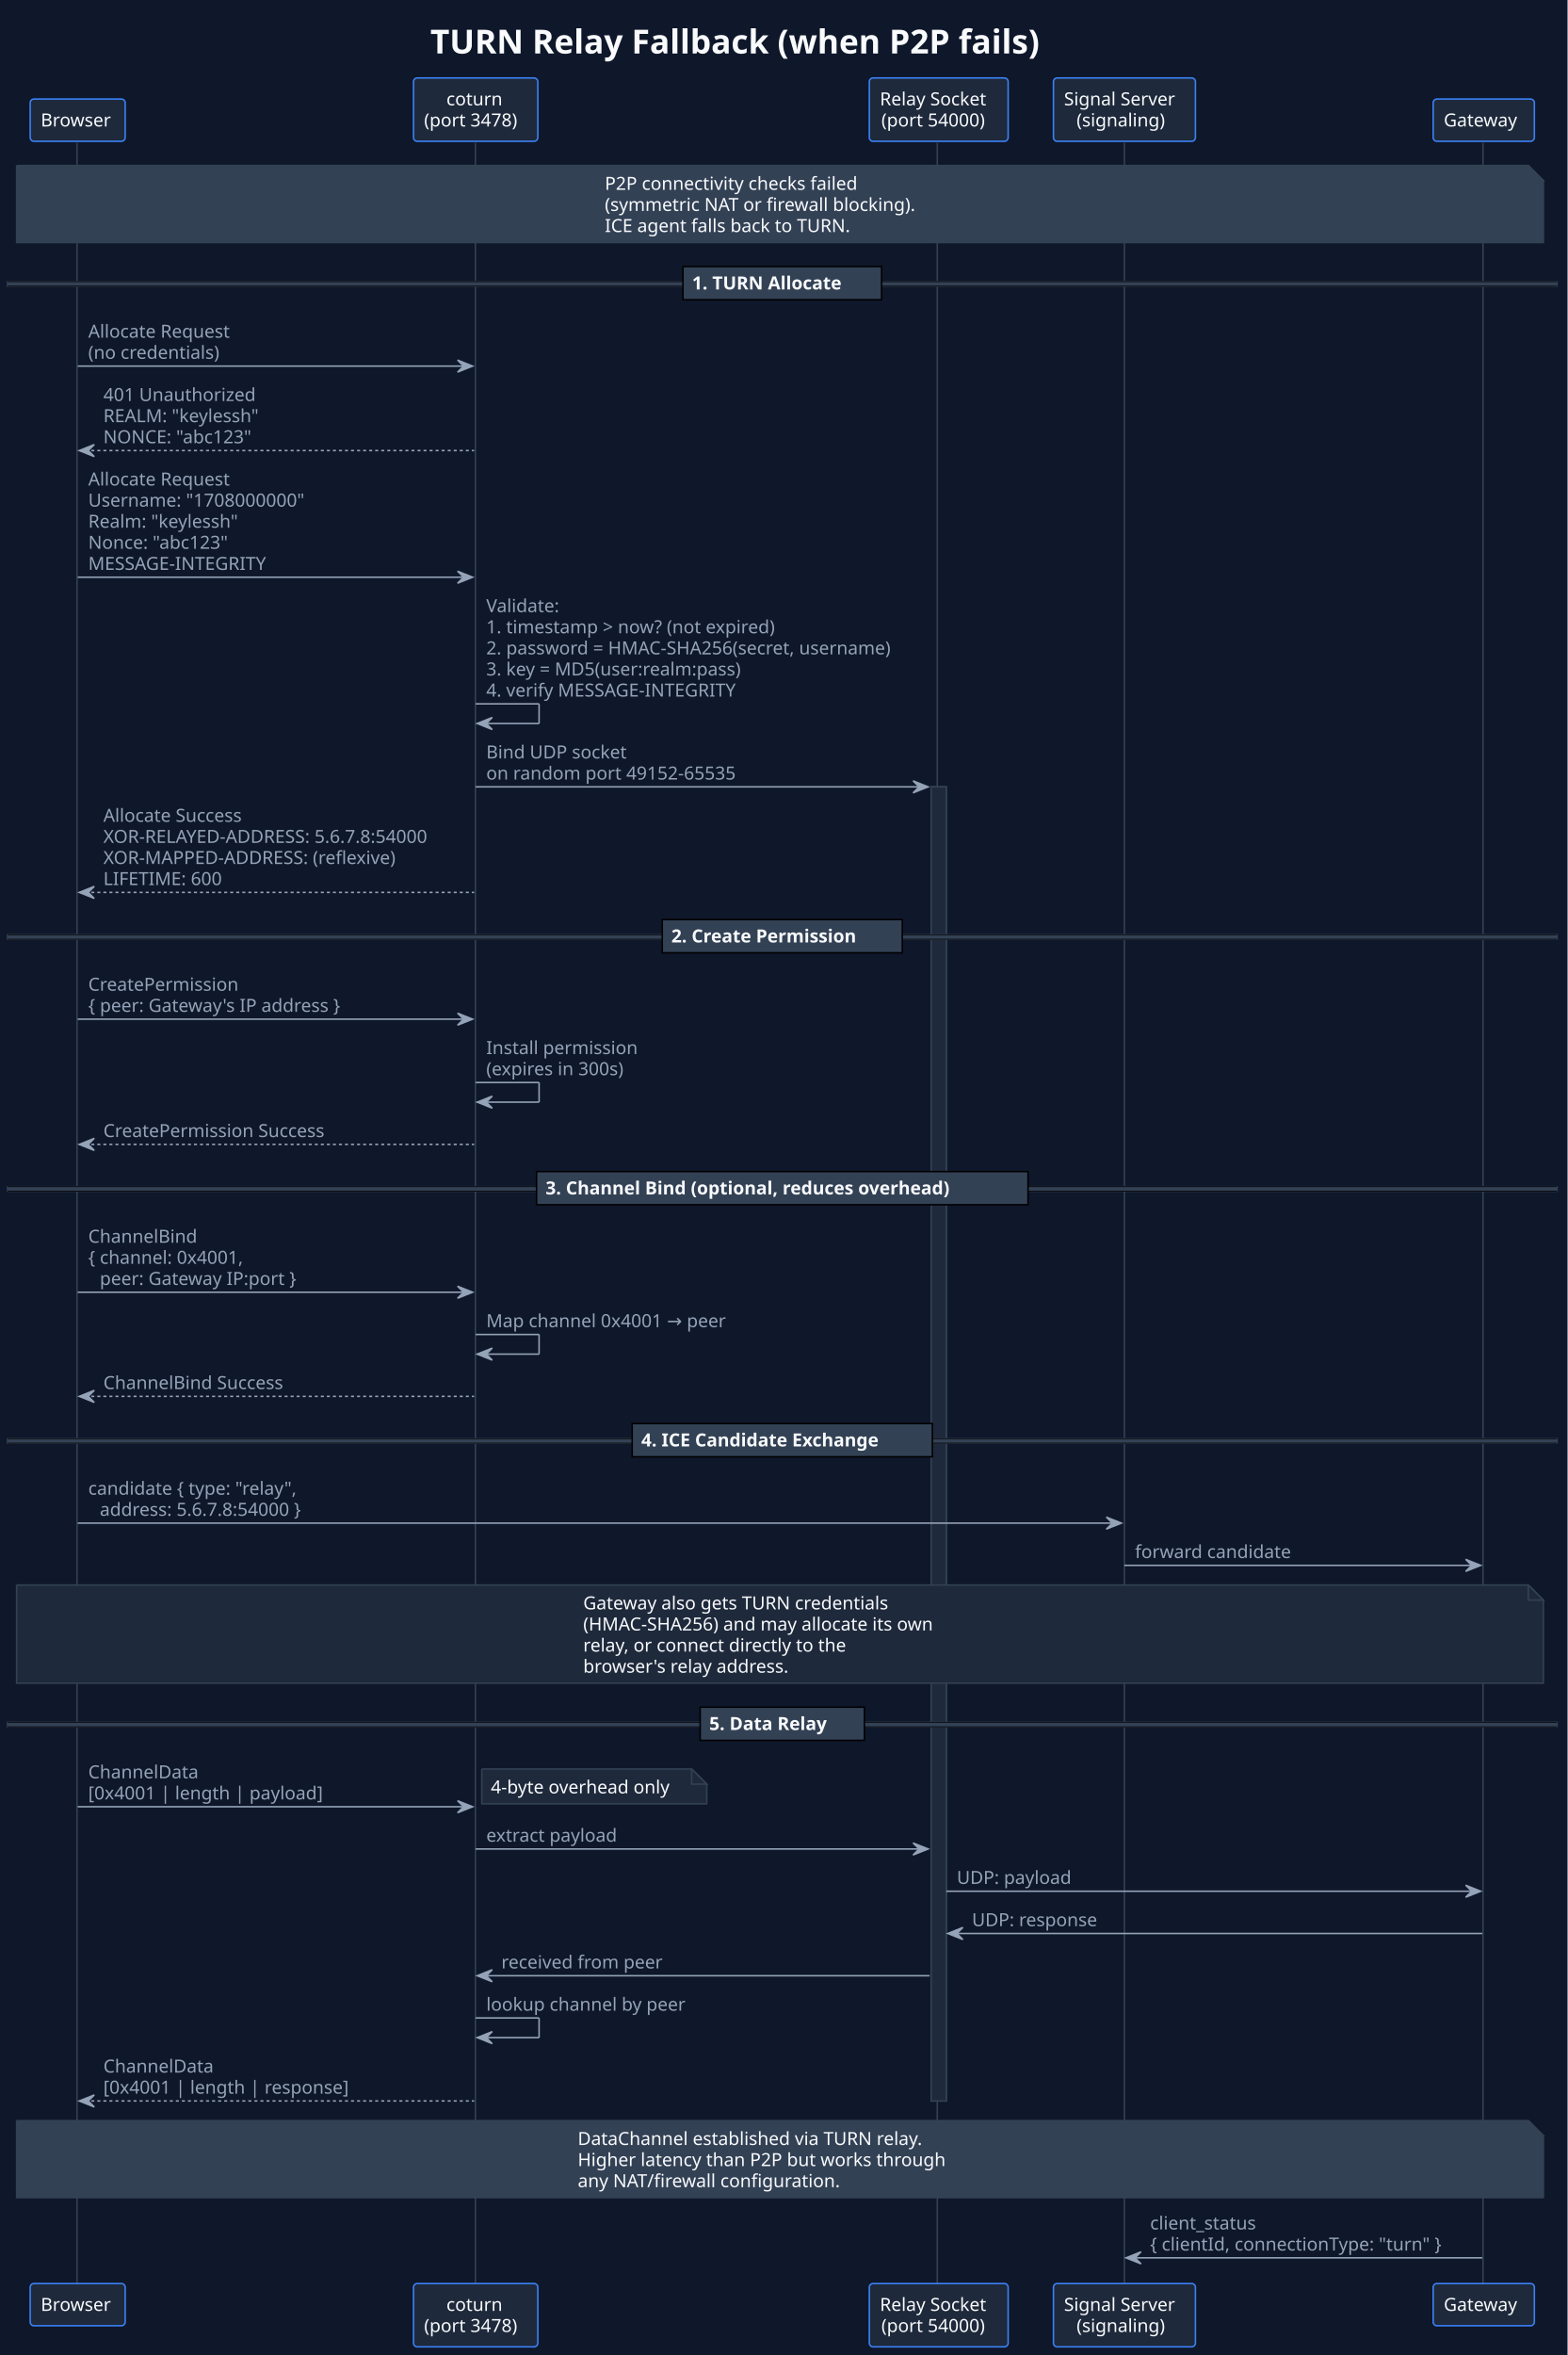
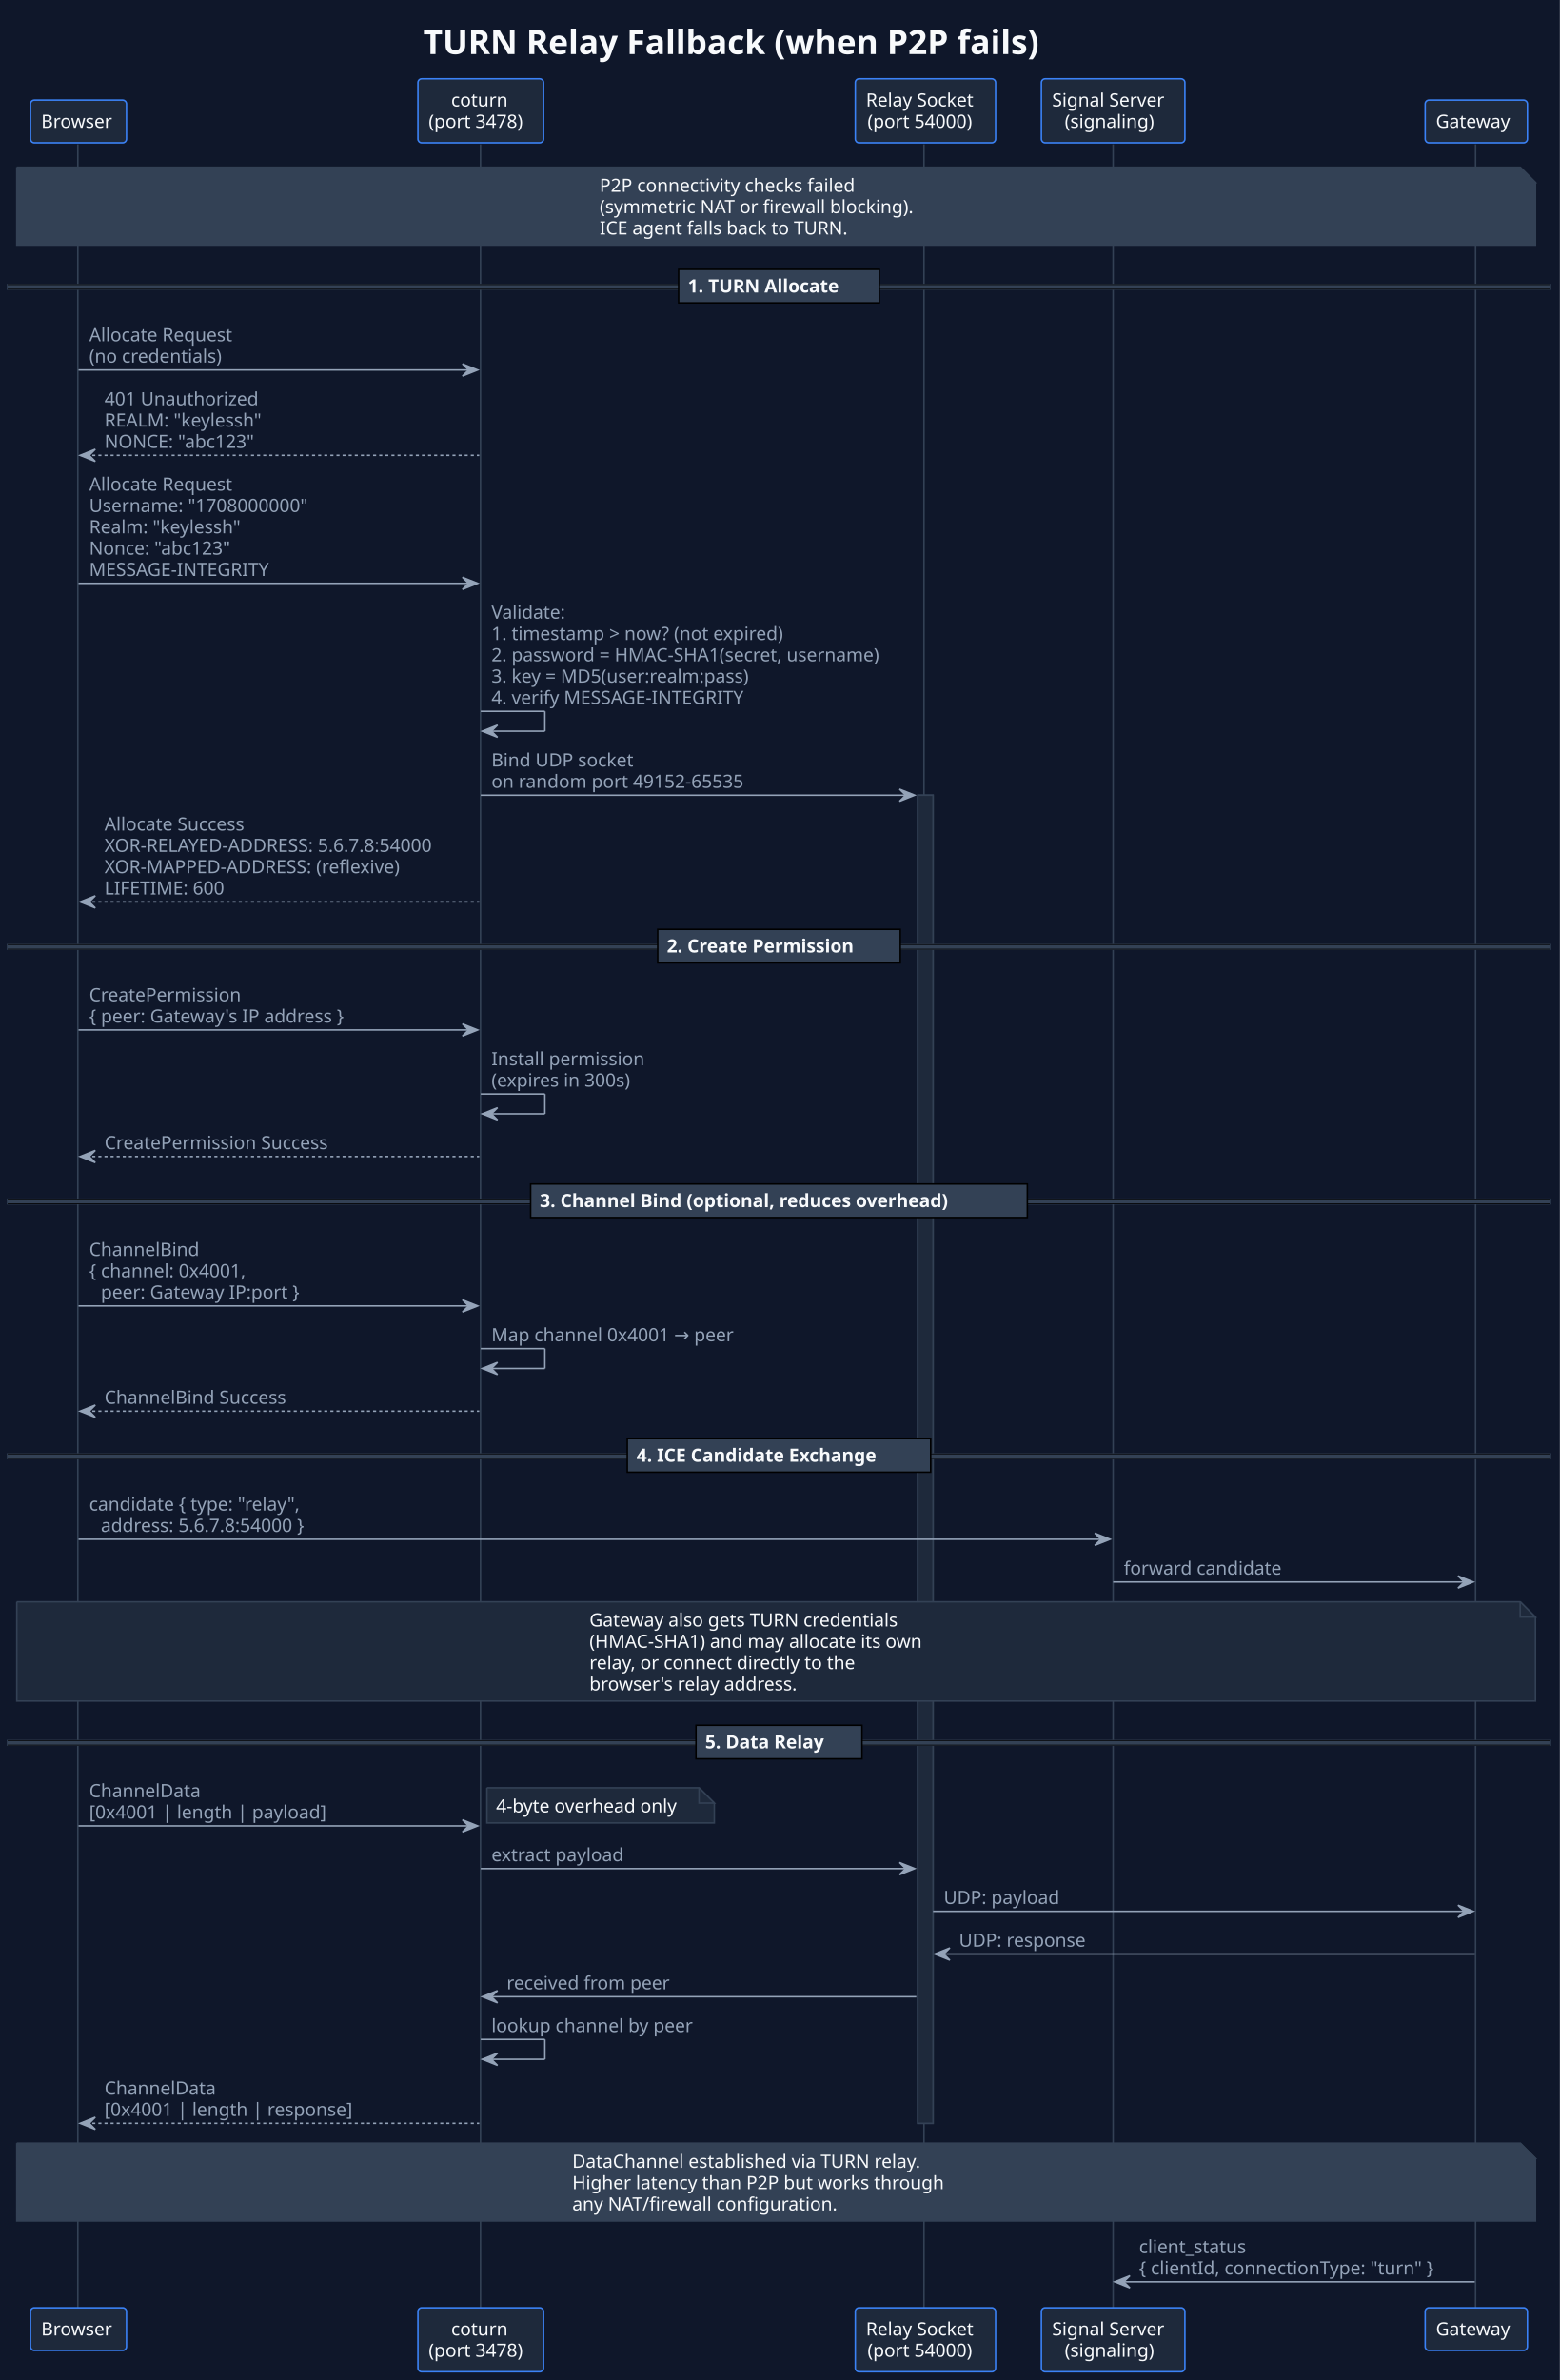
- <svg xmlns="http://www.w3.org/2000/svg" contentStyleType="text/css" height="1559px" preserveAspectRatio="none" style="width:1038px;height:1559px;background:#0F172A;" version="1.1" viewBox="0 0 1038 1559" width="1038px" zoomAndPan="magnify">
+ <svg xmlns="http://www.w3.org/2000/svg" contentStyleType="text/css" height="1559px" preserveAspectRatio="none" style="width:1022px;height:1559px;background:#0F172A;" version="1.1" viewBox="0 0 1022 1559" width="1022px" zoomAndPan="magnify">
  <defs />
  <g>
-     <rect fill="#0F172A" height="1559" style="stroke:none;stroke-width:1;" width="1038" x="0" y="0" />
-     <text fill="#F8FAFC" font-family="Segoe UI" font-size="22" font-weight="bold" lengthAdjust="spacing" textLength="465.158" x="284.931" y="35.421">TURN Relay Fallback (when P2P fails)</text>
-     <rect fill="#1E293B" height="869.938" style="stroke:#334155;stroke-width:1;" width="10" x="616.606" y="520.891" />
+     <rect fill="#0F172A" height="1559" style="stroke:none;stroke-width:1;" width="1022" x="0" y="0" />
+     <text fill="#F8FAFC" font-family="Segoe UI" font-size="22" font-weight="bold" lengthAdjust="spacing" textLength="465.158" x="277.296" y="35.421">TURN Relay Fallback (when P2P fails)</text>
+     <rect fill="#1E293B" height="869.938" style="stroke:#334155;stroke-width:1;" width="10" x="601.336" y="520.891" />
    <line style="stroke:#334155;stroke-width:1;" x1="51" x2="51" y1="94.547" y2="1512.672" />
    <line style="stroke:#334155;stroke-width:1;" x1="314.819" x2="314.819" y1="94.547" y2="1512.672" />
-     <line style="stroke:#334155;stroke-width:1;" x1="620.646" x2="620.646" y1="94.547" y2="1512.672" />
-     <line style="stroke:#334155;stroke-width:1;" x1="744.564" x2="744.564" y1="94.547" y2="1512.672" />
-     <line style="stroke:#334155;stroke-width:1;" x1="982.011" x2="982.011" y1="94.547" y2="1512.672" />
+     <line style="stroke:#334155;stroke-width:1;" x1="605.377" x2="605.377" y1="94.547" y2="1512.672" />
+     <line style="stroke:#334155;stroke-width:1;" x1="729.295" x2="729.295" y1="94.547" y2="1512.672" />
+     <line style="stroke:#334155;stroke-width:1;" x1="966.741" x2="966.741" y1="94.547" y2="1512.672" />
    <rect fill="#1E293B" height="27.969" rx="2.5" ry="2.5" style="stroke:#3B82F6;stroke-width:1;" width="62.891" x="20" y="65.578" />
    <text fill="#F8FAFC" font-family="Segoe UI" font-size="12" lengthAdjust="spacing" textLength="48.891" x="27" y="83.717">Browser</text>
    <rect fill="#1E293B" height="27.969" rx="2.5" ry="2.5" style="stroke:#3B82F6;stroke-width:1;" width="62.891" x="20" y="1511.672" />
    <text fill="#F8FAFC" font-family="Segoe UI" font-size="12" lengthAdjust="spacing" textLength="48.891" x="27" y="1529.811">Browser</text>
    <rect fill="#1E293B" height="41.938" rx="2.5" ry="2.5" style="stroke:#3B82F6;stroke-width:1;" width="82.314" x="273.819" y="51.609" />
    <text fill="#F8FAFC" font-family="Segoe UI" font-size="12" lengthAdjust="spacing" textLength="38.789" x="295.582" y="69.748">coturn</text>
    <text fill="#F8FAFC" font-family="Segoe UI" font-size="12" lengthAdjust="spacing" textLength="68.314" x="280.819" y="83.717">(port 3478)</text>
    <rect fill="#1E293B" height="41.938" rx="2.5" ry="2.5" style="stroke:#3B82F6;stroke-width:1;" width="82.314" x="273.819" y="1511.672" />
    <text fill="#F8FAFC" font-family="Segoe UI" font-size="12" lengthAdjust="spacing" textLength="38.789" x="295.582" y="1529.811">coturn</text>
    <text fill="#F8FAFC" font-family="Segoe UI" font-size="12" lengthAdjust="spacing" textLength="68.314" x="280.819" y="1543.779">(port 3478)</text>
-     <rect fill="#1E293B" height="41.938" rx="2.5" ry="2.5" style="stroke:#3B82F6;stroke-width:1;" width="91.918" x="575.646" y="51.609" />
-     <text fill="#F8FAFC" font-family="Segoe UI" font-size="12" lengthAdjust="spacing" textLength="77.918" x="582.646" y="69.748">Relay Socket</text>
-     <text fill="#F8FAFC" font-family="Segoe UI" font-size="12" lengthAdjust="spacing" textLength="75.949" x="583.631" y="83.717">(port 54000)</text>
-     <rect fill="#1E293B" height="41.938" rx="2.5" ry="2.5" style="stroke:#3B82F6;stroke-width:1;" width="91.918" x="575.646" y="1511.672" />
-     <text fill="#F8FAFC" font-family="Segoe UI" font-size="12" lengthAdjust="spacing" textLength="77.918" x="582.646" y="1529.811">Relay Socket</text>
-     <text fill="#F8FAFC" font-family="Segoe UI" font-size="12" lengthAdjust="spacing" textLength="75.949" x="583.631" y="1543.779">(port 54000)</text>
-     <rect fill="#1E293B" height="41.938" rx="2.5" ry="2.5" style="stroke:#3B82F6;stroke-width:1;" width="94.027" x="697.564" y="51.609" />
-     <text fill="#F8FAFC" font-family="Segoe UI" font-size="12" lengthAdjust="spacing" textLength="80.027" x="704.564" y="69.748">Signal Server</text>
-     <text fill="#F8FAFC" font-family="Segoe UI" font-size="12" lengthAdjust="spacing" textLength="63.416" x="712.87" y="83.717">(signaling)</text>
-     <rect fill="#1E293B" height="41.938" rx="2.5" ry="2.5" style="stroke:#3B82F6;stroke-width:1;" width="94.027" x="697.564" y="1511.672" />
-     <text fill="#F8FAFC" font-family="Segoe UI" font-size="12" lengthAdjust="spacing" textLength="80.027" x="704.564" y="1529.811">Signal Server</text>
-     <text fill="#F8FAFC" font-family="Segoe UI" font-size="12" lengthAdjust="spacing" textLength="63.416" x="712.87" y="1543.779">(signaling)</text>
-     <rect fill="#1E293B" height="27.969" rx="2.5" ry="2.5" style="stroke:#3B82F6;stroke-width:1;" width="67.01" x="949.011" y="65.578" />
-     <text fill="#F8FAFC" font-family="Segoe UI" font-size="12" lengthAdjust="spacing" textLength="53.01" x="956.011" y="83.717">Gateway</text>
-     <rect fill="#1E293B" height="27.969" rx="2.5" ry="2.5" style="stroke:#3B82F6;stroke-width:1;" width="67.01" x="949.011" y="1511.672" />
-     <text fill="#F8FAFC" font-family="Segoe UI" font-size="12" lengthAdjust="spacing" textLength="53.01" x="956.011" y="1529.811">Gateway</text>
-     <rect fill="#1E293B" height="869.938" style="stroke:#334155;stroke-width:1;" width="10" x="616.606" y="520.891" />
-     <path d="M11,109.547 L11,160.547 L1022,160.547 L1022,119.547 L1012,109.547 L11,109.547 " fill="#334155" style="stroke:#334155;stroke-width:1;" />
-     <path d="M1012,109.547 L1012,119.547 L1022,119.547 L1012,109.547 " fill="#334155" style="stroke:#334155;stroke-width:1;" />
-     <text fill="#F8FAFC" font-family="Segoe UI" font-size="12" lengthAdjust="spacing" textLength="181.594" x="400.5" y="125.686">P2P connectivity checks failed</text>
-     <text fill="#F8FAFC" font-family="Segoe UI" font-size="12" lengthAdjust="spacing" textLength="223.019" x="400.5" y="139.654">(symmetric NAT or firewall blocking).</text>
-     <text fill="#F8FAFC" font-family="Segoe UI" font-size="12" lengthAdjust="spacing" textLength="175.541" x="400.5" y="153.623">ICE agent falls back to TURN.</text>
-     <rect fill="#334155" height="3" style="stroke:#334155;stroke-width:1;" width="1026.021" x="5" y="186.438" />
-     <line style="stroke:#000000;stroke-width:0.5;" x1="5" x2="1031.021" y1="186.438" y2="186.438" />
-     <line style="stroke:#000000;stroke-width:0.5;" x1="5" x2="1031.021" y1="189.438" y2="189.438" />
-     <rect fill="#334155" height="21.969" style="stroke:#000000;stroke-width:1;" width="131.498" x="452.261" y="176.453" />
-     <text fill="#F8FAFC" font-family="Segoe UI" font-size="12" font-weight="bold" lengthAdjust="spacing" textLength="113.32" x="458.261" y="191.592">1. TURN Allocate</text>
+     <rect fill="#1E293B" height="41.938" rx="2.5" ry="2.5" style="stroke:#3B82F6;stroke-width:1;" width="91.918" x="560.377" y="51.609" />
+     <text fill="#F8FAFC" font-family="Segoe UI" font-size="12" lengthAdjust="spacing" textLength="77.918" x="567.377" y="69.748">Relay Socket</text>
+     <text fill="#F8FAFC" font-family="Segoe UI" font-size="12" lengthAdjust="spacing" textLength="75.949" x="568.361" y="83.717">(port 54000)</text>
+     <rect fill="#1E293B" height="41.938" rx="2.5" ry="2.5" style="stroke:#3B82F6;stroke-width:1;" width="91.918" x="560.377" y="1511.672" />
+     <text fill="#F8FAFC" font-family="Segoe UI" font-size="12" lengthAdjust="spacing" textLength="77.918" x="567.377" y="1529.811">Relay Socket</text>
+     <text fill="#F8FAFC" font-family="Segoe UI" font-size="12" lengthAdjust="spacing" textLength="75.949" x="568.361" y="1543.779">(port 54000)</text>
+     <rect fill="#1E293B" height="41.938" rx="2.5" ry="2.5" style="stroke:#3B82F6;stroke-width:1;" width="94.027" x="682.295" y="51.609" />
+     <text fill="#F8FAFC" font-family="Segoe UI" font-size="12" lengthAdjust="spacing" textLength="80.027" x="689.295" y="69.748">Signal Server</text>
+     <text fill="#F8FAFC" font-family="Segoe UI" font-size="12" lengthAdjust="spacing" textLength="63.416" x="697.601" y="83.717">(signaling)</text>
+     <rect fill="#1E293B" height="41.938" rx="2.5" ry="2.5" style="stroke:#3B82F6;stroke-width:1;" width="94.027" x="682.295" y="1511.672" />
+     <text fill="#F8FAFC" font-family="Segoe UI" font-size="12" lengthAdjust="spacing" textLength="80.027" x="689.295" y="1529.811">Signal Server</text>
+     <text fill="#F8FAFC" font-family="Segoe UI" font-size="12" lengthAdjust="spacing" textLength="63.416" x="697.601" y="1543.779">(signaling)</text>
+     <rect fill="#1E293B" height="27.969" rx="2.5" ry="2.5" style="stroke:#3B82F6;stroke-width:1;" width="67.01" x="933.741" y="65.578" />
+     <text fill="#F8FAFC" font-family="Segoe UI" font-size="12" lengthAdjust="spacing" textLength="53.01" x="940.741" y="83.717">Gateway</text>
+     <rect fill="#1E293B" height="27.969" rx="2.5" ry="2.5" style="stroke:#3B82F6;stroke-width:1;" width="67.01" x="933.741" y="1511.672" />
+     <text fill="#F8FAFC" font-family="Segoe UI" font-size="12" lengthAdjust="spacing" textLength="53.01" x="940.741" y="1529.811">Gateway</text>
+     <rect fill="#1E293B" height="869.938" style="stroke:#334155;stroke-width:1;" width="10" x="601.336" y="520.891" />
+     <path d="M11,109.547 L11,160.547 L1006,160.547 L1006,119.547 L996,109.547 L11,109.547 " fill="#334155" style="stroke:#334155;stroke-width:1;" />
+     <path d="M996,109.547 L996,119.547 L1006,119.547 L996,109.547 " fill="#334155" style="stroke:#334155;stroke-width:1;" />
+     <text fill="#F8FAFC" font-family="Segoe UI" font-size="12" lengthAdjust="spacing" textLength="181.594" x="392.866" y="125.686">P2P connectivity checks failed</text>
+     <text fill="#F8FAFC" font-family="Segoe UI" font-size="12" lengthAdjust="spacing" textLength="223.019" x="392.866" y="139.654">(symmetric NAT or firewall blocking).</text>
+     <text fill="#F8FAFC" font-family="Segoe UI" font-size="12" lengthAdjust="spacing" textLength="175.541" x="392.866" y="153.623">ICE agent falls back to TURN.</text>
+     <rect fill="#334155" height="3" style="stroke:#334155;stroke-width:1;" width="1010.751" x="5" y="186.438" />
+     <line style="stroke:#000000;stroke-width:0.5;" x1="5" x2="1015.751" y1="186.438" y2="186.438" />
+     <line style="stroke:#000000;stroke-width:0.5;" x1="5" x2="1015.751" y1="189.438" y2="189.438" />
+     <rect fill="#334155" height="21.969" style="stroke:#000000;stroke-width:1;" width="131.498" x="444.627" y="176.453" />
+     <text fill="#F8FAFC" font-family="Segoe UI" font-size="12" font-weight="bold" lengthAdjust="spacing" textLength="113.32" x="450.627" y="191.592">1. TURN Allocate</text>
    <polygon fill="#94A3B8" points="302.977,238.359,312.977,242.359,302.977,246.359,306.977,242.359" style="stroke:#94A3B8;stroke-width:1;" />
    <line style="stroke:#94A3B8;stroke-width:1;" x1="51.445" x2="308.977" y1="242.359" y2="242.359" />
    <text fill="#94A3B8" font-family="Segoe UI" font-size="12" lengthAdjust="spacing" textLength="101.356" x="58.445" y="223.56">Allocate Request</text>
    <text fill="#94A3B8" font-family="Segoe UI" font-size="12" lengthAdjust="spacing" textLength="94.623" x="58.445" y="237.529">(no credentials)</text>
    <polygon fill="#94A3B8" points="62.445,294.266,52.445,298.266,62.445,302.266,58.445,298.266" style="stroke:#94A3B8;stroke-width:1;" />
    <line style="stroke:#94A3B8;stroke-width:1;stroke-dasharray:2.0,2.0;" x1="56.445" x2="313.977" y1="298.266" y2="298.266" />
    <text fill="#94A3B8" font-family="Segoe UI" font-size="12" lengthAdjust="spacing" textLength="107.285" x="68.445" y="265.498">401 Unauthorized</text>
    <text fill="#94A3B8" font-family="Segoe UI" font-size="12" lengthAdjust="spacing" textLength="112.324" x="68.445" y="279.467">REALM: "keylessh"</text>
    <text fill="#94A3B8" font-family="Segoe UI" font-size="12" lengthAdjust="spacing" textLength="106.728" x="68.445" y="293.435">NONCE: "abc123"</text>
    <polygon fill="#94A3B8" points="302.977,378.109,312.977,382.109,302.977,386.109,306.977,382.109" style="stroke:#94A3B8;stroke-width:1;" />
    <line style="stroke:#94A3B8;stroke-width:1;" x1="51.445" x2="308.977" y1="382.109" y2="382.109" />
    <text fill="#94A3B8" font-family="Segoe UI" font-size="12" lengthAdjust="spacing" textLength="101.356" x="58.445" y="321.404">Allocate Request</text>
    <text fill="#94A3B8" font-family="Segoe UI" font-size="12" lengthAdjust="spacing" textLength="156.627" x="58.445" y="335.373">Username: "1708000000"</text>
    <text fill="#94A3B8" font-family="Segoe UI" font-size="12" lengthAdjust="spacing" textLength="109.254" x="58.445" y="349.342">Realm: "keylessh"</text>
    <text fill="#94A3B8" font-family="Segoe UI" font-size="12" lengthAdjust="spacing" textLength="101.273" x="58.445" y="363.31">Nonce: "abc123"</text>
    <text fill="#94A3B8" font-family="Segoe UI" font-size="12" lengthAdjust="spacing" textLength="125.853" x="58.445" y="377.279">MESSAGE-INTEGRITY</text>
    <line style="stroke:#94A3B8;stroke-width:1;" x1="314.977" x2="356.977" y1="465.953" y2="465.953" />
    <line style="stroke:#94A3B8;stroke-width:1;" x1="356.977" x2="356.977" y1="465.953" y2="478.953" />
    <line style="stroke:#94A3B8;stroke-width:1;" x1="315.977" x2="356.977" y1="478.953" y2="478.953" />
    <polygon fill="#94A3B8" points="325.977,474.953,315.977,478.953,325.977,482.953,321.977,478.953" style="stroke:#94A3B8;stroke-width:1;" />
    <text fill="#94A3B8" font-family="Segoe UI" font-size="12" lengthAdjust="spacing" textLength="53.332" x="321.977" y="405.248">Validate:</text>
    <text fill="#94A3B8" font-family="Segoe UI" font-size="12" lengthAdjust="spacing" textLength="210.82" x="321.977" y="419.217">1. timestamp &gt; now? (not expired)</text>
-     <text fill="#94A3B8" font-family="Segoe UI" font-size="12" lengthAdjust="spacing" textLength="292.629" x="321.977" y="433.185">2. password = HMAC-SHA256(secret, username)</text>
+     <text fill="#94A3B8" font-family="Segoe UI" font-size="12" lengthAdjust="spacing" textLength="277.359" x="321.977" y="433.185">2. password = HMAC-SHA1(secret, username)</text>
    <text fill="#94A3B8" font-family="Segoe UI" font-size="12" lengthAdjust="spacing" textLength="187.4" x="321.977" y="447.154">3. key = MD5(user:realm:pass)</text>
    <text fill="#94A3B8" font-family="Segoe UI" font-size="12" lengthAdjust="spacing" textLength="179.01" x="321.977" y="461.123">4. verify MESSAGE-INTEGRITY</text>
-     <polygon fill="#94A3B8" points="604.606,516.891,614.606,520.891,604.606,524.891,608.606,520.891" style="stroke:#94A3B8;stroke-width:1;" />
-     <line style="stroke:#94A3B8;stroke-width:1;" x1="314.977" x2="610.606" y1="520.891" y2="520.891" />
+     <polygon fill="#94A3B8" points="589.336,516.891,599.336,520.891,589.336,524.891,593.336,520.891" style="stroke:#94A3B8;stroke-width:1;" />
+     <line style="stroke:#94A3B8;stroke-width:1;" x1="314.977" x2="595.336" y1="520.891" y2="520.891" />
    <text fill="#94A3B8" font-family="Segoe UI" font-size="12" lengthAdjust="spacing" textLength="98.906" x="321.977" y="502.092">Bind UDP socket</text>
    <text fill="#94A3B8" font-family="Segoe UI" font-size="12" lengthAdjust="spacing" textLength="178.207" x="321.977" y="516.061">on random port 49152-65535</text>
    <polygon fill="#94A3B8" points="62.445,586.766,52.445,590.766,62.445,594.766,58.445,590.766" style="stroke:#94A3B8;stroke-width:1;" />
    <line style="stroke:#94A3B8;stroke-width:1;stroke-dasharray:2.0,2.0;" x1="56.445" x2="313.977" y1="590.766" y2="590.766" />
    <text fill="#94A3B8" font-family="Segoe UI" font-size="12" lengthAdjust="spacing" textLength="100.377" x="68.445" y="544.029">Allocate Success</text>
    <text fill="#94A3B8" font-family="Segoe UI" font-size="12" lengthAdjust="spacing" textLength="239.531" x="68.445" y="557.998">XOR-RELAYED-ADDRESS: 5.6.7.8:54000</text>
    <text fill="#94A3B8" font-family="Segoe UI" font-size="12" lengthAdjust="spacing" textLength="211.764" x="68.445" y="571.967">XOR-MAPPED-ADDRESS: (reflexive)</text>
    <text fill="#94A3B8" font-family="Segoe UI" font-size="12" lengthAdjust="spacing" textLength="84.275" x="68.445" y="585.936">LIFETIME: 600</text>
-     <rect fill="#334155" height="3" style="stroke:#334155;stroke-width:1;" width="1026.021" x="5" y="618.75" />
-     <line style="stroke:#000000;stroke-width:0.5;" x1="5" x2="1031.021" y1="618.75" y2="618.75" />
-     <line style="stroke:#000000;stroke-width:0.5;" x1="5" x2="1031.021" y1="621.75" y2="621.75" />
-     <rect fill="#334155" height="21.969" style="stroke:#000000;stroke-width:1;" width="158.932" x="438.544" y="608.766" />
-     <text fill="#F8FAFC" font-family="Segoe UI" font-size="12" font-weight="bold" lengthAdjust="spacing" textLength="140.754" x="444.544" y="623.904">2. Create Permission</text>
+     <rect fill="#334155" height="3" style="stroke:#334155;stroke-width:1;" width="1010.751" x="5" y="618.75" />
+     <line style="stroke:#000000;stroke-width:0.5;" x1="5" x2="1015.751" y1="618.75" y2="618.75" />
+     <line style="stroke:#000000;stroke-width:0.5;" x1="5" x2="1015.751" y1="621.75" y2="621.75" />
+     <rect fill="#334155" height="21.969" style="stroke:#000000;stroke-width:1;" width="158.932" x="430.91" y="608.766" />
+     <text fill="#F8FAFC" font-family="Segoe UI" font-size="12" font-weight="bold" lengthAdjust="spacing" textLength="140.754" x="436.91" y="623.904">2. Create Permission</text>
    <polygon fill="#94A3B8" points="302.977,670.672,312.977,674.672,302.977,678.672,306.977,674.672" style="stroke:#94A3B8;stroke-width:1;" />
    <line style="stroke:#94A3B8;stroke-width:1;" x1="51.445" x2="308.977" y1="674.672" y2="674.672" />
    <text fill="#94A3B8" font-family="Segoe UI" font-size="12" lengthAdjust="spacing" textLength="105.498" x="58.445" y="655.873">CreatePermission</text>
    <text fill="#94A3B8" font-family="Segoe UI" font-size="12" lengthAdjust="spacing" textLength="186.445" x="58.445" y="669.842">{ peer: Gateway's IP address }</text>
    <line style="stroke:#94A3B8;stroke-width:1;" x1="314.977" x2="356.977" y1="716.609" y2="716.609" />
    <line style="stroke:#94A3B8;stroke-width:1;" x1="356.977" x2="356.977" y1="716.609" y2="729.609" />
    <line style="stroke:#94A3B8;stroke-width:1;" x1="315.977" x2="356.977" y1="729.609" y2="729.609" />
    <polygon fill="#94A3B8" points="325.977,725.609,315.977,729.609,325.977,733.609,321.977,729.609" style="stroke:#94A3B8;stroke-width:1;" />
    <text fill="#94A3B8" font-family="Segoe UI" font-size="12" lengthAdjust="spacing" textLength="105.68" x="321.977" y="697.811">Install permission</text>
    <text fill="#94A3B8" font-family="Segoe UI" font-size="12" lengthAdjust="spacing" textLength="101.092" x="321.977" y="711.779">(expires in 300s)</text>
    <polygon fill="#94A3B8" points="62.445,753.578,52.445,757.578,62.445,761.578,58.445,757.578" style="stroke:#94A3B8;stroke-width:1;" />
    <line style="stroke:#94A3B8;stroke-width:1;stroke-dasharray:2.0,2.0;" x1="56.445" x2="313.977" y1="757.578" y2="757.578" />
    <text fill="#94A3B8" font-family="Segoe UI" font-size="12" lengthAdjust="spacing" textLength="157.617" x="68.445" y="752.748">CreatePermission Success</text>
-     <rect fill="#334155" height="3" style="stroke:#334155;stroke-width:1;" width="1026.021" x="5" y="785.562" />
-     <line style="stroke:#000000;stroke-width:0.5;" x1="5" x2="1031.021" y1="785.562" y2="785.562" />
-     <line style="stroke:#000000;stroke-width:0.5;" x1="5" x2="1031.021" y1="788.562" y2="788.562" />
-     <rect fill="#334155" height="21.969" style="stroke:#000000;stroke-width:1;" width="325.438" x="355.291" y="775.578" />
-     <text fill="#F8FAFC" font-family="Segoe UI" font-size="12" font-weight="bold" lengthAdjust="spacing" textLength="307.26" x="361.291" y="790.717">3. Channel Bind (optional, reduces overhead)</text>
+     <rect fill="#334155" height="3" style="stroke:#334155;stroke-width:1;" width="1010.751" x="5" y="785.562" />
+     <line style="stroke:#000000;stroke-width:0.5;" x1="5" x2="1015.751" y1="785.562" y2="785.562" />
+     <line style="stroke:#000000;stroke-width:0.5;" x1="5" x2="1015.751" y1="788.562" y2="788.562" />
+     <rect fill="#334155" height="21.969" style="stroke:#000000;stroke-width:1;" width="325.438" x="347.657" y="775.578" />
+     <text fill="#F8FAFC" font-family="Segoe UI" font-size="12" font-weight="bold" lengthAdjust="spacing" textLength="307.26" x="353.657" y="790.717">3. Channel Bind (optional, reduces overhead)</text>
    <polygon fill="#94A3B8" points="302.977,851.453,312.977,855.453,302.977,859.453,306.977,855.453" style="stroke:#94A3B8;stroke-width:1;" />
    <line style="stroke:#94A3B8;stroke-width:1;" x1="51.445" x2="308.977" y1="855.453" y2="855.453" />
    <text fill="#94A3B8" font-family="Segoe UI" font-size="12" lengthAdjust="spacing" textLength="76.055" x="58.445" y="822.686">ChannelBind</text>
    <text fill="#94A3B8" font-family="Segoe UI" font-size="12" lengthAdjust="spacing" textLength="115.881" x="58.445" y="836.654">{ channel: 0x4001,</text>
    <text fill="#94A3B8" font-family="Segoe UI" font-size="12" lengthAdjust="spacing" textLength="142.863" x="66.074" y="850.623">peer: Gateway IP:port }</text>
    <line style="stroke:#94A3B8;stroke-width:1;" x1="314.977" x2="356.977" y1="883.422" y2="883.422" />
    <line style="stroke:#94A3B8;stroke-width:1;" x1="356.977" x2="356.977" y1="883.422" y2="896.422" />
    <line style="stroke:#94A3B8;stroke-width:1;" x1="315.977" x2="356.977" y1="896.422" y2="896.422" />
    <polygon fill="#94A3B8" points="325.977,892.422,315.977,896.422,325.977,900.422,321.977,896.422" style="stroke:#94A3B8;stroke-width:1;" />
    <text fill="#94A3B8" font-family="Segoe UI" font-size="12" lengthAdjust="spacing" textLength="170.713" x="321.977" y="878.592">Map channel 0x4001 → peer</text>
    <polygon fill="#94A3B8" points="62.445,920.391,52.445,924.391,62.445,928.391,58.445,924.391" style="stroke:#94A3B8;stroke-width:1;" />
    <line style="stroke:#94A3B8;stroke-width:1;stroke-dasharray:2.0,2.0;" x1="56.445" x2="313.977" y1="924.391" y2="924.391" />
    <text fill="#94A3B8" font-family="Segoe UI" font-size="12" lengthAdjust="spacing" textLength="128.174" x="68.445" y="919.561">ChannelBind Success</text>
-     <rect fill="#334155" height="3" style="stroke:#334155;stroke-width:1;" width="1026.021" x="5" y="952.375" />
-     <line style="stroke:#000000;stroke-width:0.5;" x1="5" x2="1031.021" y1="952.375" y2="952.375" />
-     <line style="stroke:#000000;stroke-width:0.5;" x1="5" x2="1031.021" y1="955.375" y2="955.375" />
-     <rect fill="#334155" height="21.969" style="stroke:#000000;stroke-width:1;" width="198.764" x="418.628" y="942.391" />
-     <text fill="#F8FAFC" font-family="Segoe UI" font-size="12" font-weight="bold" lengthAdjust="spacing" textLength="180.586" x="424.628" y="957.529">4. ICE Candidate Exchange</text>
-     <polygon fill="#94A3B8" points="732.578,1004.297,742.578,1008.297,732.578,1012.297,736.578,1008.297" style="stroke:#94A3B8;stroke-width:1;" />
-     <line style="stroke:#94A3B8;stroke-width:1;" x1="51.445" x2="738.578" y1="1008.297" y2="1008.297" />
+     <rect fill="#334155" height="3" style="stroke:#334155;stroke-width:1;" width="1010.751" x="5" y="952.375" />
+     <line style="stroke:#000000;stroke-width:0.5;" x1="5" x2="1015.751" y1="952.375" y2="952.375" />
+     <line style="stroke:#000000;stroke-width:0.5;" x1="5" x2="1015.751" y1="955.375" y2="955.375" />
+     <rect fill="#334155" height="21.969" style="stroke:#000000;stroke-width:1;" width="198.764" x="410.994" y="942.391" />
+     <text fill="#F8FAFC" font-family="Segoe UI" font-size="12" font-weight="bold" lengthAdjust="spacing" textLength="180.586" x="416.994" y="957.529">4. ICE Candidate Exchange</text>
+     <polygon fill="#94A3B8" points="717.309,1004.297,727.309,1008.297,717.309,1012.297,721.309,1008.297" style="stroke:#94A3B8;stroke-width:1;" />
+     <line style="stroke:#94A3B8;stroke-width:1;" x1="51.445" x2="723.309" y1="1008.297" y2="1008.297" />
    <text fill="#94A3B8" font-family="Segoe UI" font-size="12" lengthAdjust="spacing" textLength="154.453" x="58.445" y="989.498">candidate { type: "relay",</text>
    <text fill="#94A3B8" font-family="Segoe UI" font-size="12" lengthAdjust="spacing" textLength="150.914" x="66.074" y="1003.467">address: 5.6.7.8:54000 }</text>
-     <polygon fill="#94A3B8" points="970.516,1032.266,980.516,1036.266,970.516,1040.266,974.516,1036.266" style="stroke:#94A3B8;stroke-width:1;" />
-     <line style="stroke:#94A3B8;stroke-width:1;" x1="744.578" x2="976.516" y1="1036.266" y2="1036.266" />
-     <text fill="#94A3B8" font-family="Segoe UI" font-size="12" lengthAdjust="spacing" textLength="109.6" x="751.578" y="1031.436">forward candidate</text>
-     <path d="M11,1049.266 L11,1114.266 L1022,1114.266 L1022,1059.266 L1012,1049.266 L11,1049.266 " fill="#1E293B" style="stroke:#334155;stroke-width:1;" />
-     <path d="M1012,1049.266 L1012,1059.266 L1022,1059.266 L1012,1049.266 " fill="#1E293B" style="stroke:#334155;stroke-width:1;" />
+     <polygon fill="#94A3B8" points="955.246,1032.266,965.246,1036.266,955.246,1040.266,959.246,1036.266" style="stroke:#94A3B8;stroke-width:1;" />
+     <line style="stroke:#94A3B8;stroke-width:1;" x1="729.309" x2="961.246" y1="1036.266" y2="1036.266" />
+     <text fill="#94A3B8" font-family="Segoe UI" font-size="12" lengthAdjust="spacing" textLength="109.6" x="736.309" y="1031.436">forward candidate</text>
+     <path d="M11,1049.266 L11,1114.266 L1006,1114.266 L1006,1059.266 L996,1049.266 L11,1049.266 " fill="#1E293B" style="stroke:#334155;stroke-width:1;" />
+     <path d="M996,1049.266 L996,1059.266 L1006,1059.266 L996,1049.266 " fill="#1E293B" style="stroke:#334155;stroke-width:1;" />
    <text fill="#F8FAFC" font-family="Segoe UI" font-size="12" lengthAdjust="spacing" textLength="218.432" x="386.18" y="1065.404">Gateway also gets TURN credentials</text>
-     <text fill="#F8FAFC" font-family="Segoe UI" font-size="12" lengthAdjust="spacing" textLength="251.66" x="386.18" y="1079.373">(HMAC-SHA256) and may allocate its own</text>
+     <text fill="#F8FAFC" font-family="Segoe UI" font-size="12" lengthAdjust="spacing" textLength="236.391" x="386.18" y="1079.373">(HMAC-SHA1) and may allocate its own</text>
    <text fill="#F8FAFC" font-family="Segoe UI" font-size="12" lengthAdjust="spacing" textLength="189.85" x="386.18" y="1093.342">relay, or connect directly to the</text>
    <text fill="#F8FAFC" font-family="Segoe UI" font-size="12" lengthAdjust="spacing" textLength="146.783" x="386.18" y="1107.311">browser's relay address.</text>
-     <rect fill="#334155" height="3" style="stroke:#334155;stroke-width:1;" width="1026.021" x="5" y="1140.125" />
-     <line style="stroke:#000000;stroke-width:0.5;" x1="5" x2="1031.021" y1="1140.125" y2="1140.125" />
-     <line style="stroke:#000000;stroke-width:0.5;" x1="5" x2="1031.021" y1="1143.125" y2="1143.125" />
-     <rect fill="#334155" height="21.969" style="stroke:#000000;stroke-width:1;" width="108.746" x="463.637" y="1130.141" />
-     <text fill="#F8FAFC" font-family="Segoe UI" font-size="12" font-weight="bold" lengthAdjust="spacing" textLength="90.568" x="469.637" y="1145.279">5. Data Relay</text>
+     <rect fill="#334155" height="3" style="stroke:#334155;stroke-width:1;" width="1010.751" x="5" y="1140.125" />
+     <line style="stroke:#000000;stroke-width:0.5;" x1="5" x2="1015.751" y1="1140.125" y2="1140.125" />
+     <line style="stroke:#000000;stroke-width:0.5;" x1="5" x2="1015.751" y1="1143.125" y2="1143.125" />
+     <rect fill="#334155" height="21.969" style="stroke:#000000;stroke-width:1;" width="108.746" x="456.002" y="1130.141" />
+     <text fill="#F8FAFC" font-family="Segoe UI" font-size="12" font-weight="bold" lengthAdjust="spacing" textLength="90.568" x="462.002" y="1145.279">5. Data Relay</text>
    <polygon fill="#94A3B8" points="302.977,1192.047,312.977,1196.047,302.977,1200.047,306.977,1196.047" style="stroke:#94A3B8;stroke-width:1;" />
    <line style="stroke:#94A3B8;stroke-width:1;" x1="51.445" x2="308.977" y1="1196.047" y2="1196.047" />
    <text fill="#94A3B8" font-family="Segoe UI" font-size="12" lengthAdjust="spacing" textLength="77.918" x="58.445" y="1177.248">ChannelData</text>
    <text fill="#94A3B8" font-family="Segoe UI" font-size="12" lengthAdjust="spacing" textLength="163.951" x="58.445" y="1191.217">[0x4001 | length | payload]</text>
    <path d="M319,1171.094 L319,1194.094 L468,1194.094 L468,1181.094 L458,1171.094 L319,1171.094 " fill="#1E293B" style="stroke:#334155;stroke-width:1;" />
    <path d="M458,1171.094 L458,1181.094 L468,1181.094 L458,1171.094 " fill="#1E293B" style="stroke:#334155;stroke-width:1;" />
    <text fill="#F8FAFC" font-family="Segoe UI" font-size="12" lengthAdjust="spacing" textLength="128.502" x="325" y="1187.232">4-byte overhead only</text>
-     <polygon fill="#94A3B8" points="604.606,1220.016,614.606,1224.016,604.606,1228.016,608.606,1224.016" style="stroke:#94A3B8;stroke-width:1;" />
-     <line style="stroke:#94A3B8;stroke-width:1;" x1="314.977" x2="610.606" y1="1224.016" y2="1224.016" />
+     <polygon fill="#94A3B8" points="589.336,1220.016,599.336,1224.016,589.336,1228.016,593.336,1224.016" style="stroke:#94A3B8;stroke-width:1;" />
+     <line style="stroke:#94A3B8;stroke-width:1;" x1="314.977" x2="595.336" y1="1224.016" y2="1224.016" />
    <text fill="#94A3B8" font-family="Segoe UI" font-size="12" lengthAdjust="spacing" textLength="94.312" x="321.977" y="1219.186">extract payload</text>
-     <polygon fill="#94A3B8" points="970.516,1247.984,980.516,1251.984,970.516,1255.984,974.516,1251.984" style="stroke:#94A3B8;stroke-width:1;" />
-     <line style="stroke:#94A3B8;stroke-width:1;" x1="626.606" x2="976.516" y1="1251.984" y2="1251.984" />
-     <text fill="#94A3B8" font-family="Segoe UI" font-size="12" lengthAdjust="spacing" textLength="80.836" x="633.606" y="1247.154">UDP: payload</text>
-     <polygon fill="#94A3B8" points="637.606,1275.953,627.606,1279.953,637.606,1283.953,633.606,1279.953" style="stroke:#94A3B8;stroke-width:1;" />
-     <line style="stroke:#94A3B8;stroke-width:1;" x1="631.606" x2="981.516" y1="1279.953" y2="1279.953" />
-     <text fill="#94A3B8" font-family="Segoe UI" font-size="12" lengthAdjust="spacing" textLength="87.885" x="643.606" y="1275.123">UDP: response</text>
+     <polygon fill="#94A3B8" points="955.246,1247.984,965.246,1251.984,955.246,1255.984,959.246,1251.984" style="stroke:#94A3B8;stroke-width:1;" />
+     <line style="stroke:#94A3B8;stroke-width:1;" x1="611.336" x2="961.246" y1="1251.984" y2="1251.984" />
+     <text fill="#94A3B8" font-family="Segoe UI" font-size="12" lengthAdjust="spacing" textLength="80.836" x="618.336" y="1247.154">UDP: payload</text>
+     <polygon fill="#94A3B8" points="622.336,1275.953,612.336,1279.953,622.336,1283.953,618.336,1279.953" style="stroke:#94A3B8;stroke-width:1;" />
+     <line style="stroke:#94A3B8;stroke-width:1;" x1="616.336" x2="966.246" y1="1279.953" y2="1279.953" />
+     <text fill="#94A3B8" font-family="Segoe UI" font-size="12" lengthAdjust="spacing" textLength="87.885" x="628.336" y="1275.123">UDP: response</text>
    <polygon fill="#94A3B8" points="325.977,1303.922,315.977,1307.922,325.977,1311.922,321.977,1307.922" style="stroke:#94A3B8;stroke-width:1;" />
-     <line style="stroke:#94A3B8;stroke-width:1;" x1="319.977" x2="615.606" y1="1307.922" y2="1307.922" />
+     <line style="stroke:#94A3B8;stroke-width:1;" x1="319.977" x2="600.336" y1="1307.922" y2="1307.922" />
    <text fill="#94A3B8" font-family="Segoe UI" font-size="12" lengthAdjust="spacing" textLength="114.867" x="331.977" y="1303.092">received from peer</text>
    <line style="stroke:#94A3B8;stroke-width:1;" x1="314.977" x2="356.977" y1="1335.891" y2="1335.891" />
    <line style="stroke:#94A3B8;stroke-width:1;" x1="356.977" x2="356.977" y1="1335.891" y2="1348.891" />
    <line style="stroke:#94A3B8;stroke-width:1;" x1="315.977" x2="356.977" y1="1348.891" y2="1348.891" />
    <polygon fill="#94A3B8" points="325.977,1344.891,315.977,1348.891,325.977,1352.891,321.977,1348.891" style="stroke:#94A3B8;stroke-width:1;" />
    <text fill="#94A3B8" font-family="Segoe UI" font-size="12" lengthAdjust="spacing" textLength="141.152" x="321.977" y="1331.061">lookup channel by peer</text>
    <polygon fill="#94A3B8" points="62.445,1386.828,52.445,1390.828,62.445,1394.828,58.445,1390.828" style="stroke:#94A3B8;stroke-width:1;" />
    <line style="stroke:#94A3B8;stroke-width:1;stroke-dasharray:2.0,2.0;" x1="56.445" x2="313.977" y1="1390.828" y2="1390.828" />
    <text fill="#94A3B8" font-family="Segoe UI" font-size="12" lengthAdjust="spacing" textLength="77.918" x="68.445" y="1372.029">ChannelData</text>
    <text fill="#94A3B8" font-family="Segoe UI" font-size="12" lengthAdjust="spacing" textLength="171" x="68.445" y="1385.998">[0x4001 | length | response]</text>
-     <path d="M11,1403.828 L11,1454.828 L1022,1454.828 L1022,1413.828 L1012,1403.828 L11,1403.828 " fill="#334155" style="stroke:#334155;stroke-width:1;" />
-     <path d="M1012,1403.828 L1012,1413.828 L1022,1413.828 L1012,1403.828 " fill="#334155" style="stroke:#334155;stroke-width:1;" />
-     <text fill="#F8FAFC" font-family="Segoe UI" font-size="12" lengthAdjust="spacing" textLength="247.148" x="382.574" y="1419.967">DataChannel established via TURN relay.</text>
-     <text fill="#F8FAFC" font-family="Segoe UI" font-size="12" lengthAdjust="spacing" textLength="258.873" x="382.574" y="1433.936">Higher latency than P2P but works through</text>
-     <text fill="#F8FAFC" font-family="Segoe UI" font-size="12" lengthAdjust="spacing" textLength="185.373" x="382.574" y="1447.904">any NAT/firewall configuration.</text>
-     <polygon fill="#94A3B8" points="755.578,1490.672,745.578,1494.672,755.578,1498.672,751.578,1494.672" style="stroke:#94A3B8;stroke-width:1;" />
-     <line style="stroke:#94A3B8;stroke-width:1;" x1="749.578" x2="981.516" y1="1494.672" y2="1494.672" />
-     <text fill="#94A3B8" font-family="Segoe UI" font-size="12" lengthAdjust="spacing" textLength="75.832" x="761.578" y="1475.873">client_status</text>
-     <text fill="#94A3B8" font-family="Segoe UI" font-size="12" lengthAdjust="spacing" textLength="213.938" x="761.578" y="1489.842">{ clientId, connectionType: "turn" }</text>
+     <path d="M11,1403.828 L11,1454.828 L1006,1454.828 L1006,1413.828 L996,1403.828 L11,1403.828 " fill="#334155" style="stroke:#334155;stroke-width:1;" />
+     <path d="M996,1403.828 L996,1413.828 L1006,1413.828 L996,1403.828 " fill="#334155" style="stroke:#334155;stroke-width:1;" />
+     <text fill="#F8FAFC" font-family="Segoe UI" font-size="12" lengthAdjust="spacing" textLength="247.148" x="374.939" y="1419.967">DataChannel established via TURN relay.</text>
+     <text fill="#F8FAFC" font-family="Segoe UI" font-size="12" lengthAdjust="spacing" textLength="258.873" x="374.939" y="1433.936">Higher latency than P2P but works through</text>
+     <text fill="#F8FAFC" font-family="Segoe UI" font-size="12" lengthAdjust="spacing" textLength="185.373" x="374.939" y="1447.904">any NAT/firewall configuration.</text>
+     <polygon fill="#94A3B8" points="740.309,1490.672,730.309,1494.672,740.309,1498.672,736.309,1494.672" style="stroke:#94A3B8;stroke-width:1;" />
+     <line style="stroke:#94A3B8;stroke-width:1;" x1="734.309" x2="966.246" y1="1494.672" y2="1494.672" />
+     <text fill="#94A3B8" font-family="Segoe UI" font-size="12" lengthAdjust="spacing" textLength="75.832" x="746.309" y="1475.873">client_status</text>
+     <text fill="#94A3B8" font-family="Segoe UI" font-size="12" lengthAdjust="spacing" textLength="213.938" x="746.309" y="1489.842">{ clientId, connectionType: "turn" }</text>
  </g>
</svg>
